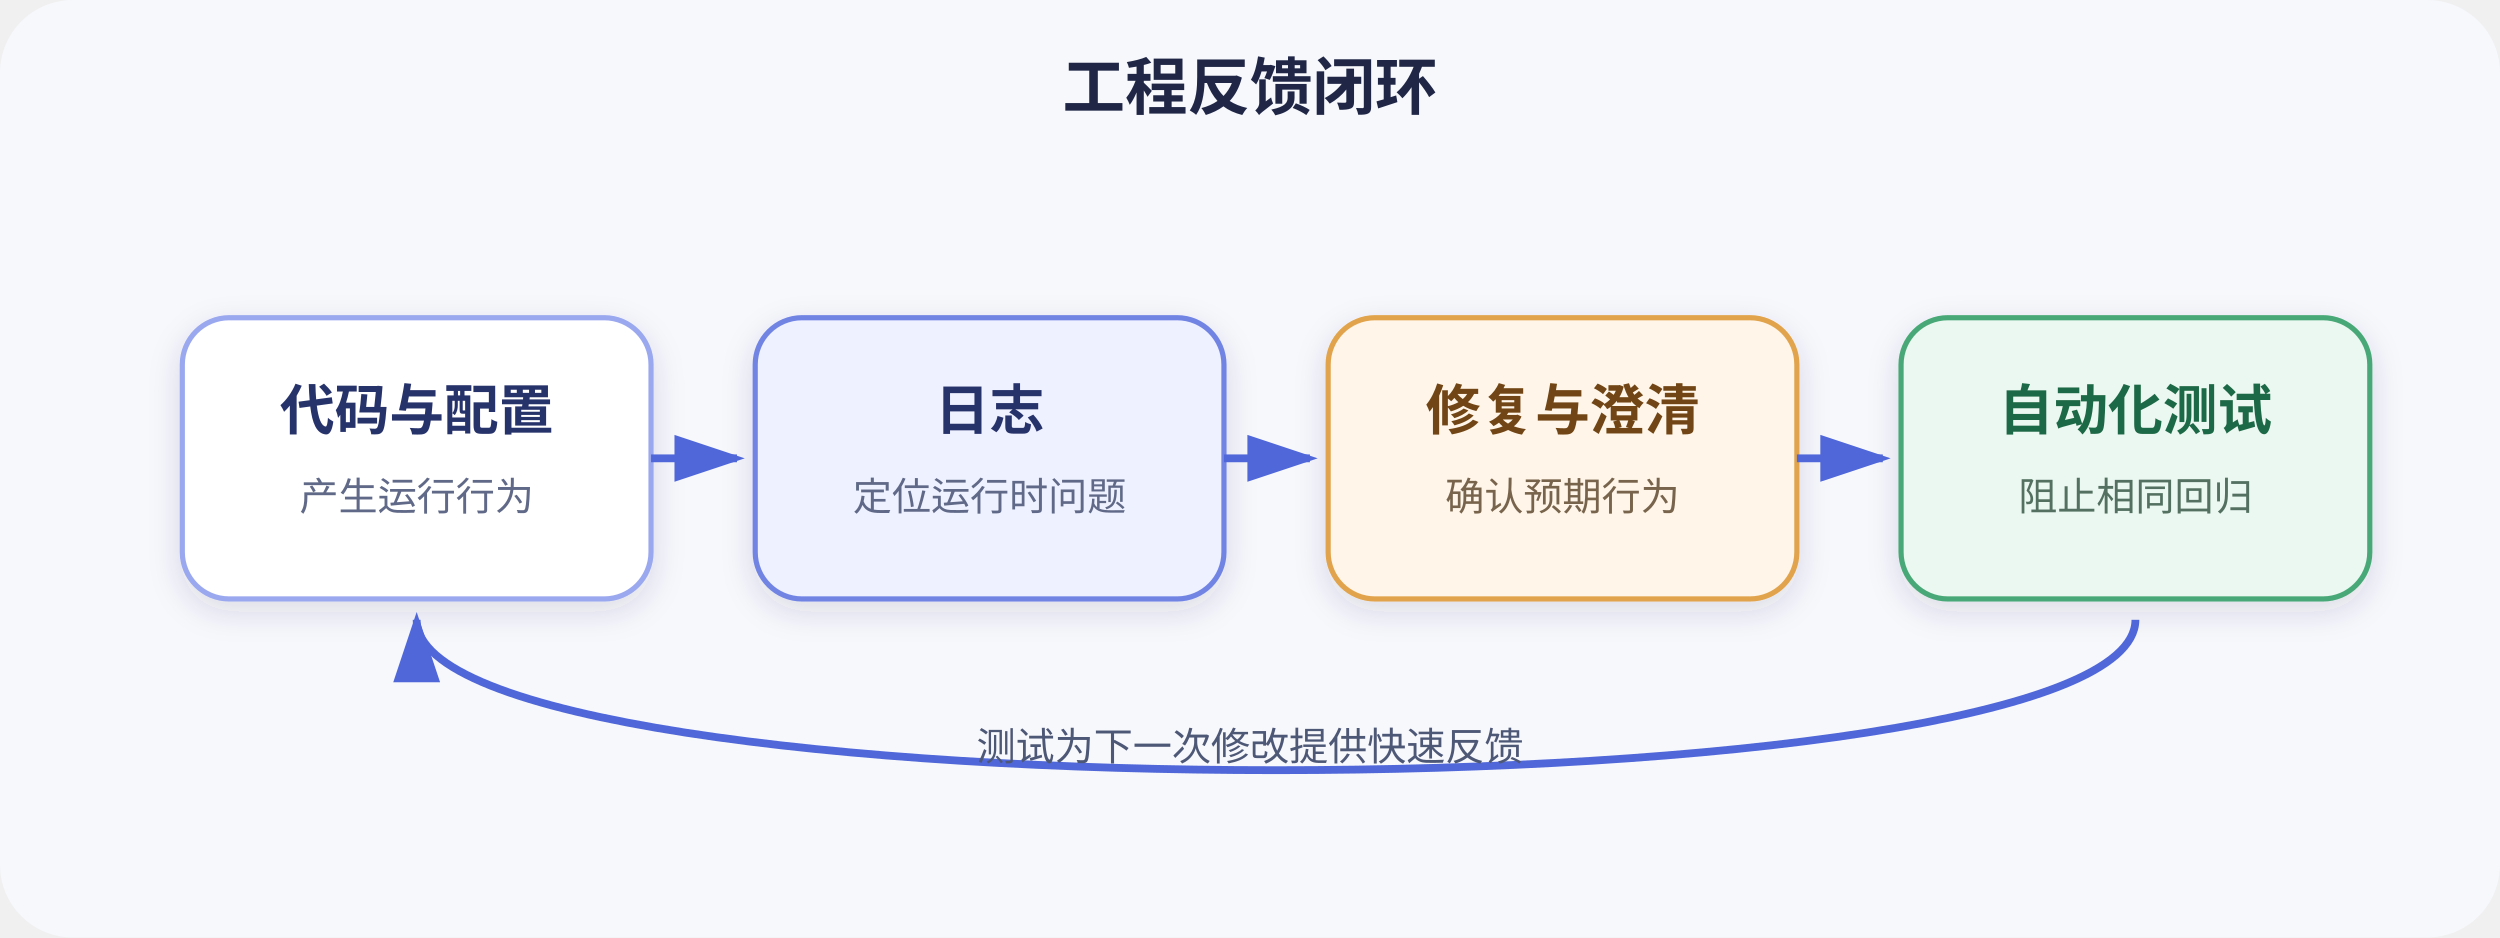
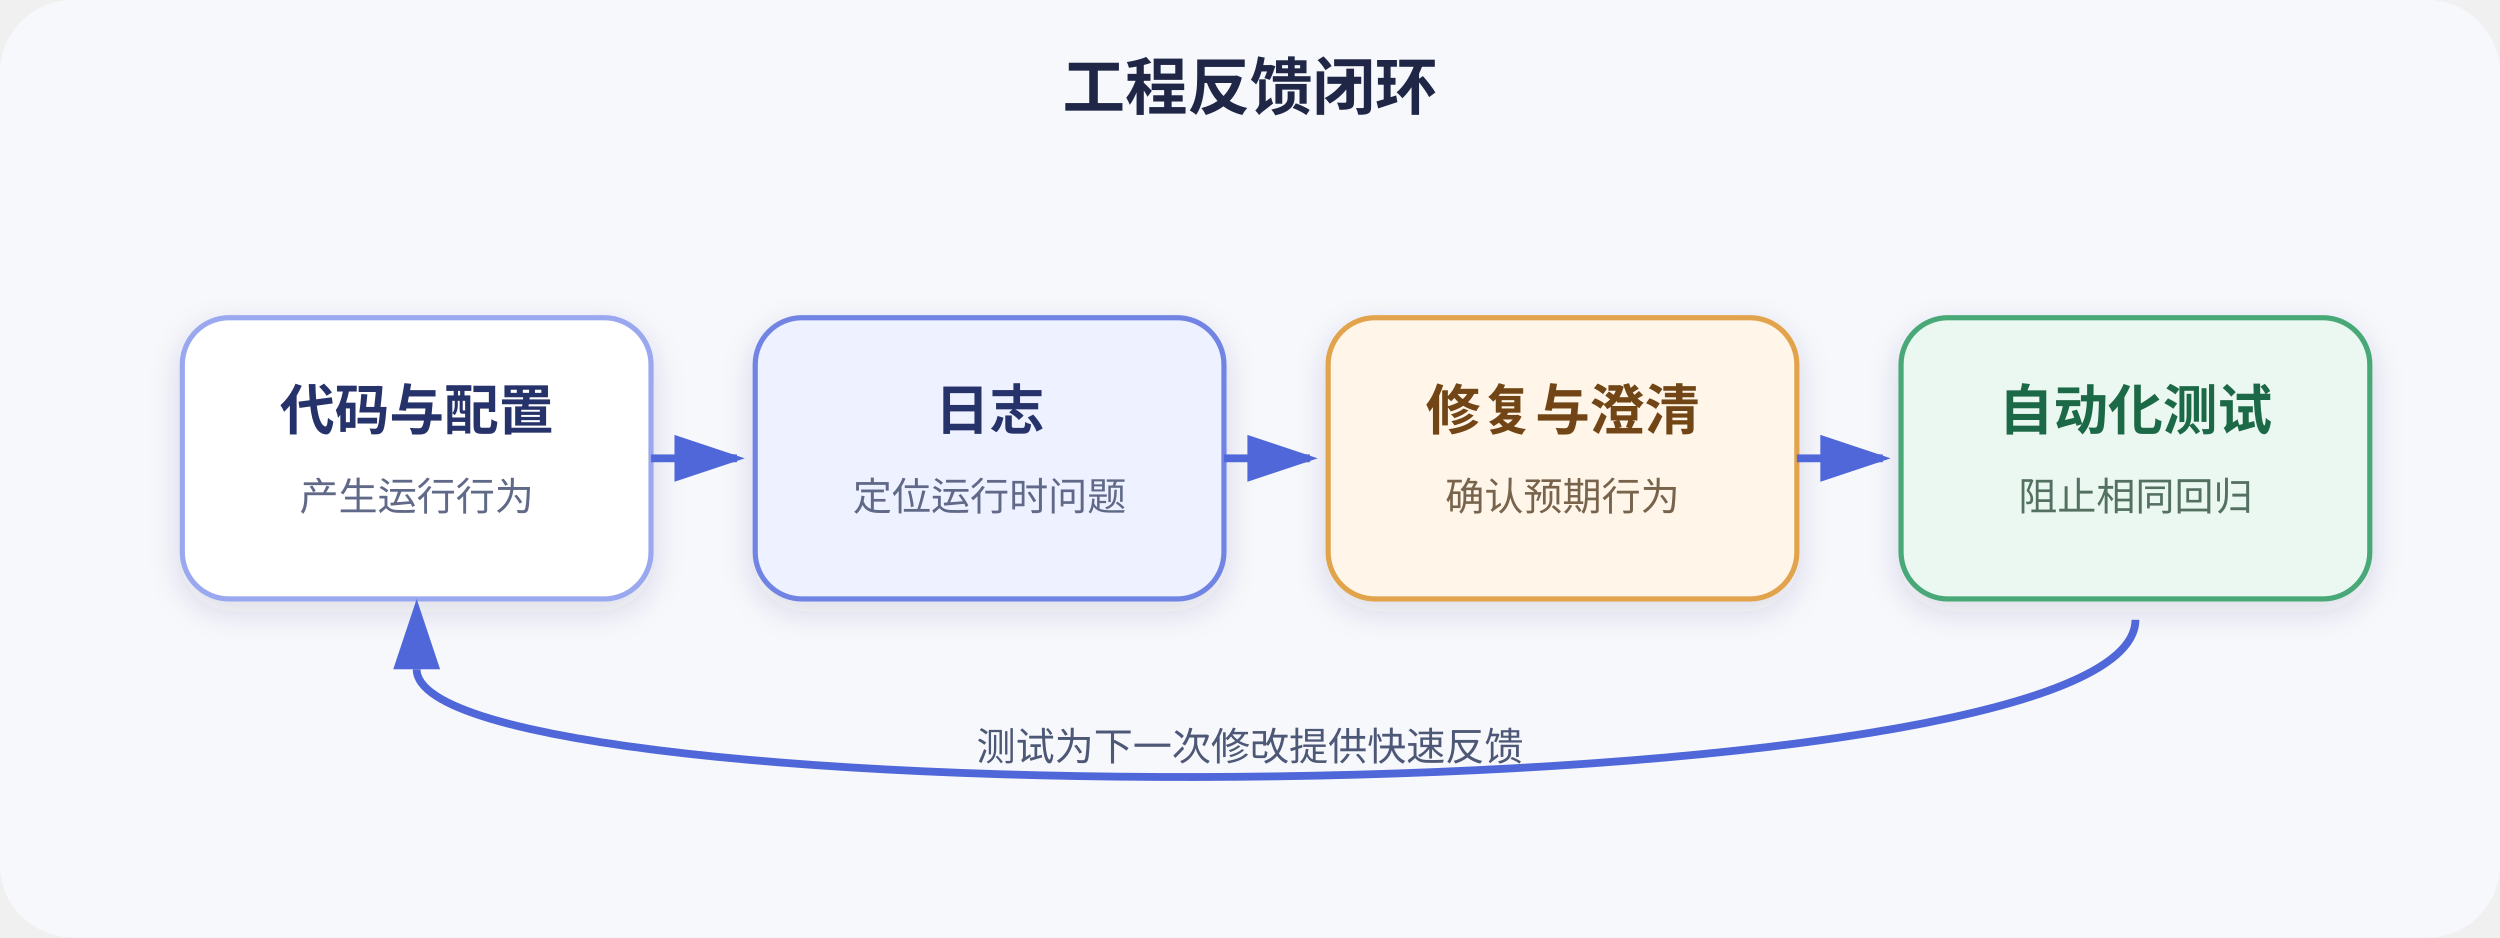
<svg xmlns="http://www.w3.org/2000/svg" width="960" height="360" viewBox="0 0 960 360" role="img" aria-labelledby="title desc">
  <defs>
    <marker id="arrow" markerWidth="10" markerHeight="10" refX="8" refY="3" orient="auto" markerUnits="strokeWidth">
+       <path d="M0,0 L0,6 L9,3 z" fill="#4f67d8" />
+     </marker>
+     <marker id="loop-arrow" markerWidth="27" markerHeight="18" viewBox="0 0 9 6" refX="0" refY="3" orient="auto" markerUnits="userSpaceOnUse">
      <path d="M0,0 L0,6 L9,3 z" fill="#4f67d8" />
    </marker>
    <filter id="shadow" x="-10%" y="-20%" width="120%" height="140%">
      <feDropShadow dx="0" dy="4" stdDeviation="6" flood-color="#25315f" flood-opacity="0.14" />
    </filter>
  </defs>
  <rect width="960" height="360" rx="28" fill="#f7f8fc" />
  <text x="480" y="42" text-anchor="middle" font-family="system-ui, sans-serif" font-size="24" font-weight="700" fill="#202746">工程反馈闭环</text>
  <g font-family="system-ui, sans-serif" text-anchor="middle" filter="url(#shadow)">
    <g>
      <rect x="70" y="122" width="180" height="108" rx="18" fill="#ffffff" stroke="#9aa8ef" stroke-width="2" />
      <text x="160" y="165" font-size="21" font-weight="700" fill="#28336b">代码与配置</text>
      <text x="160" y="196" font-size="15" fill="#606987">产生运行行为</text>
    </g>
    <g>
      <rect x="290" y="122" width="180" height="108" rx="18" fill="#eef1ff" stroke="#7184e4" stroke-width="2" />
      <text x="380" y="165" font-size="21" font-weight="700" fill="#28336b">日志</text>
      <text x="380" y="196" font-size="15" fill="#606987">定位运行时问题</text>
    </g>
    <g>
      <rect x="510" y="122" width="180" height="108" rx="18" fill="#fff5e8" stroke="#e1a34b" stroke-width="2" />
      <text x="600" y="165" font-size="21" font-weight="700" fill="#714514">修复与澄清</text>
      <text x="600" y="196" font-size="15" fill="#78644d">确认预期行为</text>
    </g>
    <g>
      <rect x="730" y="122" width="180" height="108" rx="18" fill="#ebf8f1" stroke="#4aa877" stroke-width="2" />
      <text x="820" y="165" font-size="21" font-weight="700" fill="#1f6946">自动化测试</text>
      <text x="820" y="196" font-size="15" fill="#527060">阻止相同回归</text>
    </g>
  </g>
  <g fill="none" stroke="#4f67d8" stroke-width="3" marker-end="url(#arrow)">
    <path d="M250 176 H283" />
    <path d="M470 176 H503" />
    <path d="M690 176 H723" />
-     <path d="M820 238 C820 315 160 315 160 238" />
+     <path d="M820 238 C820 315 160 315 160 257" marker-end="url(#loop-arrow)" />
  </g>
  <text x="480" y="292" text-anchor="middle" font-family="system-ui, sans-serif" font-size="15" fill="#4d5776">测试为下一次修改提供快速反馈</text>
</svg>
